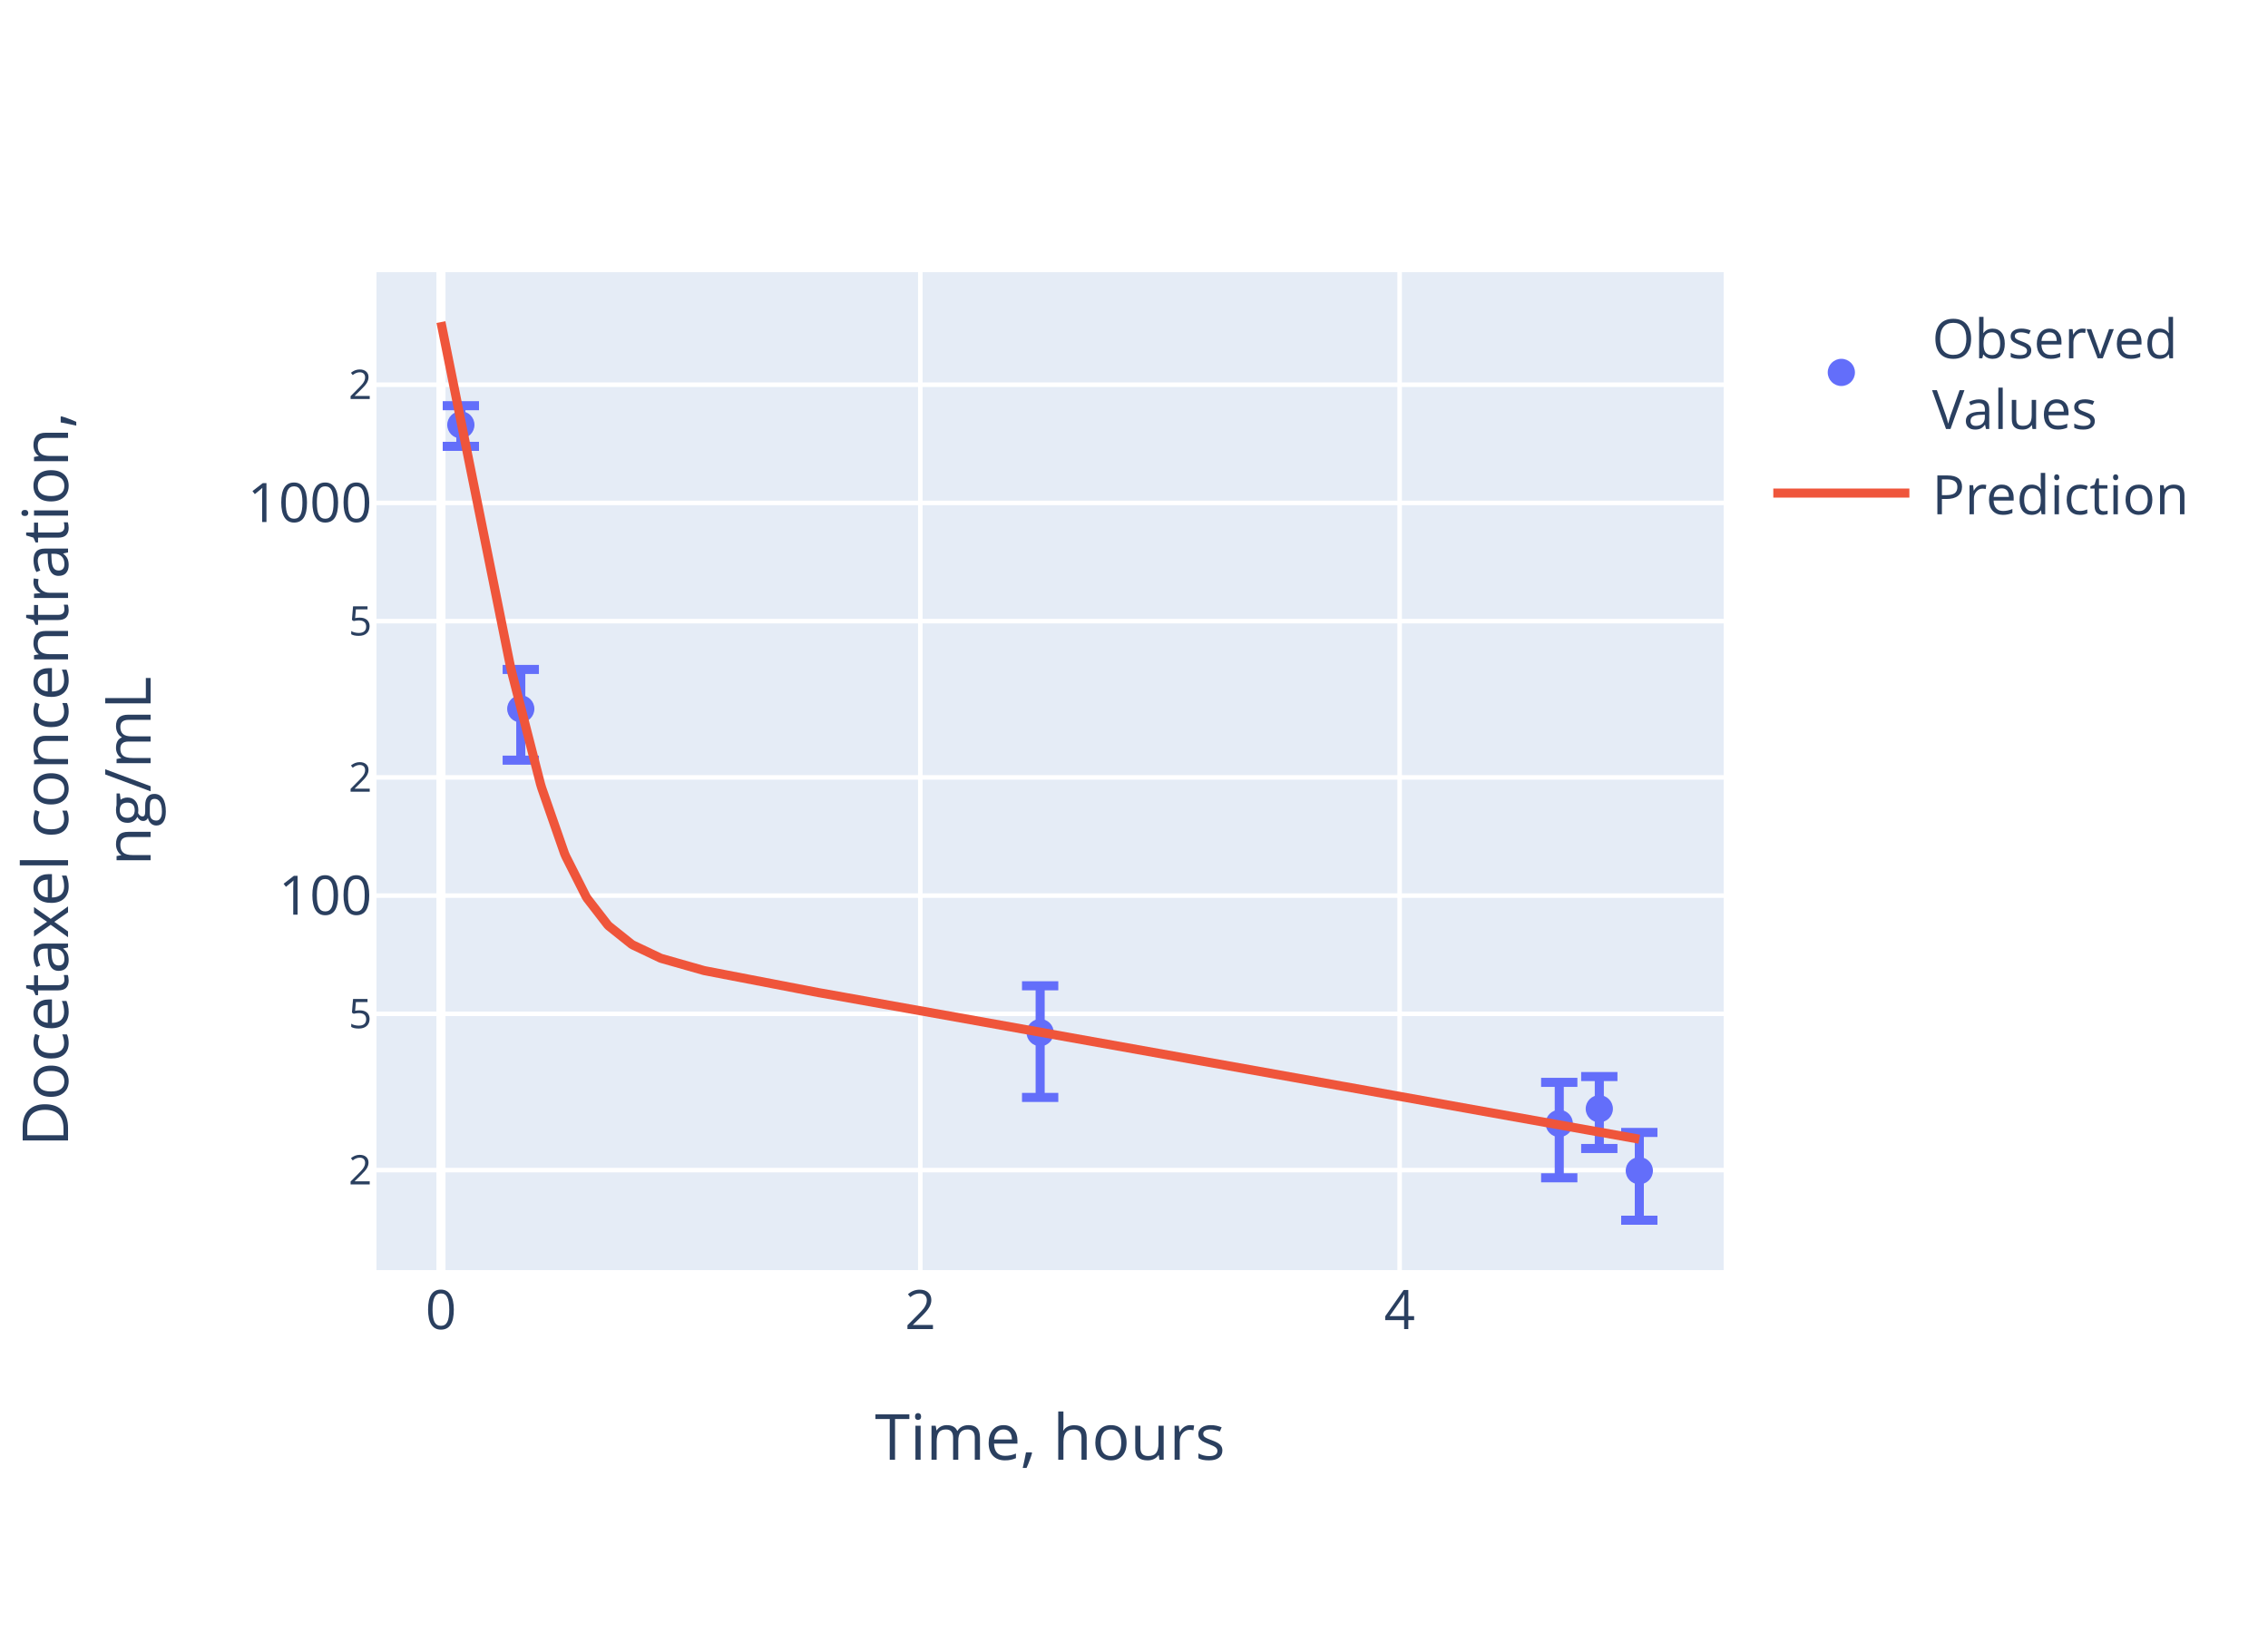
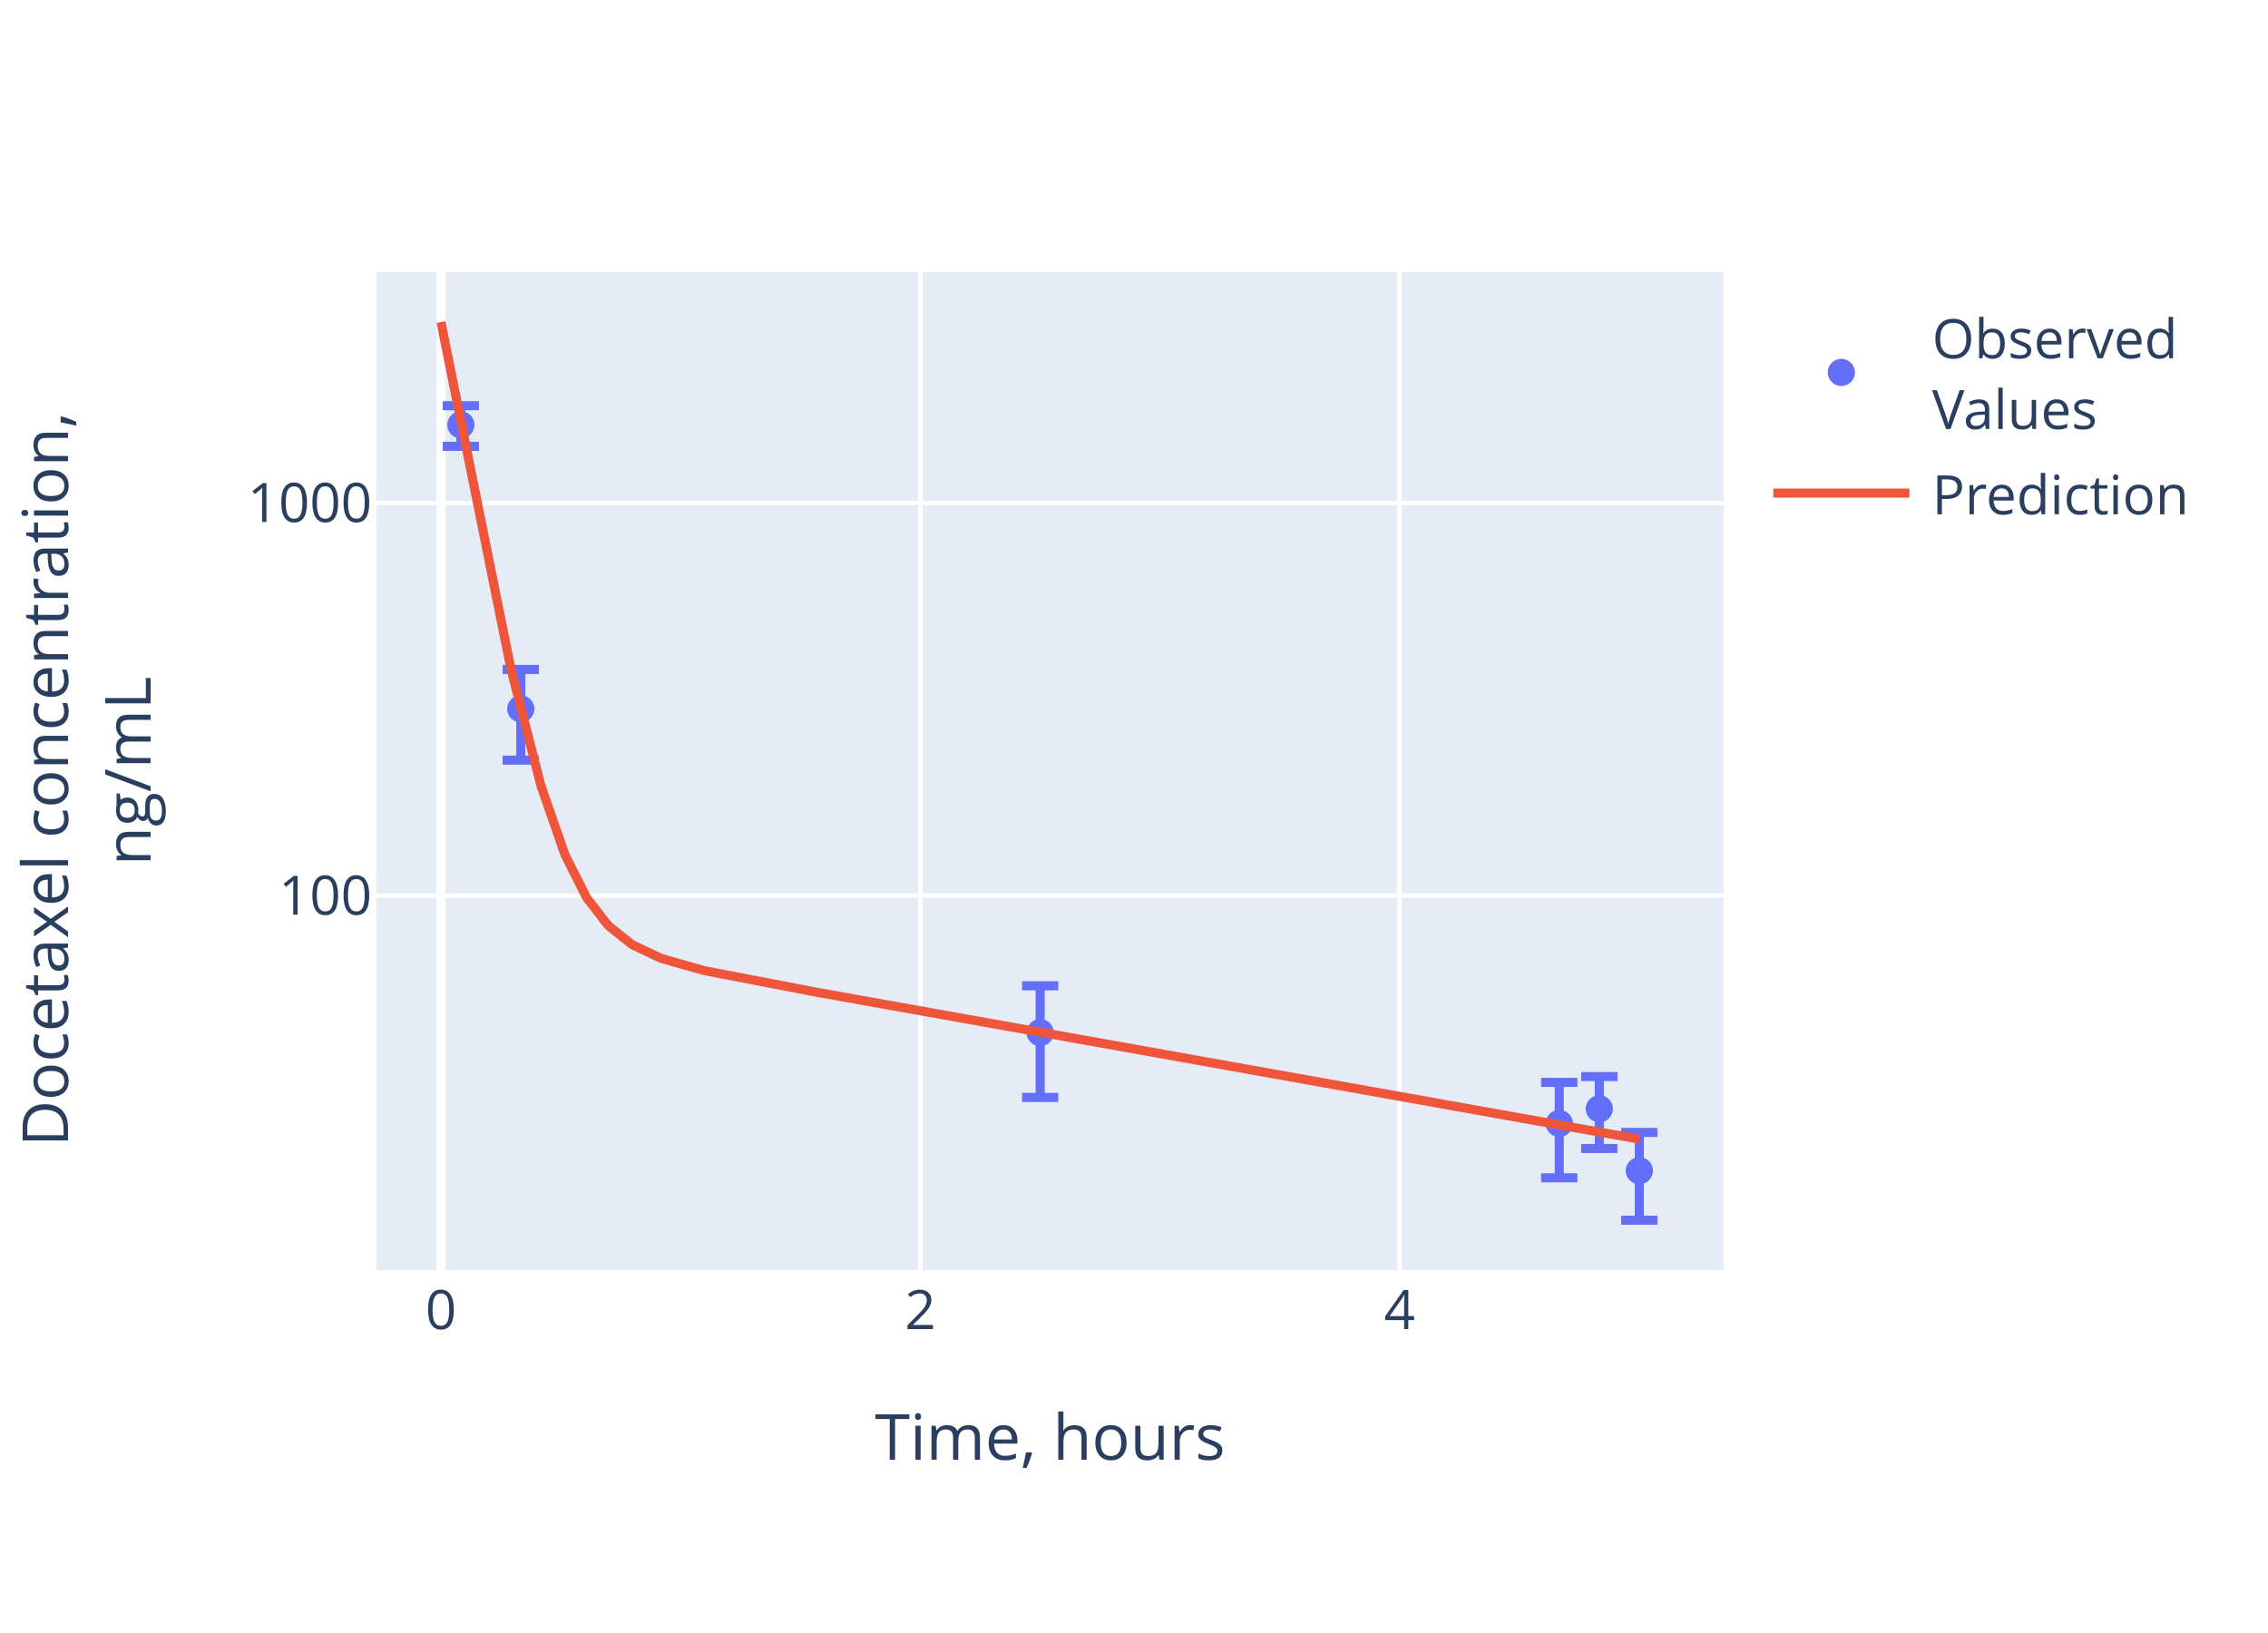
<svg xmlns="http://www.w3.org/2000/svg" class="main-svg" width="500" height="360" style="" viewBox="0 0 500 360">
  <rect x="0" y="0" width="500" height="360" style="fill: rgb(255, 255, 255); fill-opacity: 1;" />
-   <defs id="defs-a7f89e">
+   <defs id="defs-cc3f47">
    <g class="clips">
-       <clipPath id="clipa7f89exyplot" class="plotclip">
+       <clipPath id="clipcc3f47xyplot" class="plotclip">
        <rect width="297" height="220" />
      </clipPath>
-       <clipPath class="axesclip" id="clipa7f89ex">
+       <clipPath class="axesclip" id="clipcc3f47x">
        <rect x="83" y="0" width="297" height="360" />
      </clipPath>
-       <clipPath class="axesclip" id="clipa7f89ey">
+       <clipPath class="axesclip" id="clipcc3f47y">
        <rect x="0" y="60" width="500" height="220" />
      </clipPath>
-       <clipPath class="axesclip" id="clipa7f89exy">
+       <clipPath class="axesclip" id="clipcc3f47xy">
        <rect x="83" y="60" width="297" height="220" />
      </clipPath>
    </g>
    <g class="gradients" />
  </defs>
  <g class="bglayer">
    <rect class="bg" x="83" y="60" width="297" height="220" style="fill: rgb(229, 236, 246); fill-opacity: 1; stroke-width: 0;" />
  </g>
  <g class="layer-below">
    <g class="imagelayer" />
    <g class="shapelayer" />
  </g>
  <g class="cartesianlayer">
    <g class="subplot xy">
      <g class="layer-subplot">
        <g class="shapelayer" />
        <g class="imagelayer" />
      </g>
      <g class="gridlayer">
        <g class="x">
          <path class="xgrid crisp" transform="translate(202.89,0)" d="M0,60v220" style="stroke: rgb(255, 255, 255); stroke-opacity: 1; stroke-width: 1px;" />
          <path class="xgrid crisp" transform="translate(308.56,0)" d="M0,60v220" style="stroke: rgb(255, 255, 255); stroke-opacity: 1; stroke-width: 1px;" />
        </g>
        <g class="y">
-           <path class="ygrid crisp" transform="translate(0,257.95)" d="M83,0h297" style="stroke: rgb(255, 255, 255); stroke-opacity: 1; stroke-width: 1px;" />
-           <path class="ygrid crisp" transform="translate(0,223.5)" d="M83,0h297" style="stroke: rgb(255, 255, 255); stroke-opacity: 1; stroke-width: 1px;" />
          <path class="ygrid crisp" transform="translate(0,197.44)" d="M83,0h297" style="stroke: rgb(255, 255, 255); stroke-opacity: 1; stroke-width: 1px;" />
-           <path class="ygrid crisp" transform="translate(0,171.38)" d="M83,0h297" style="stroke: rgb(255, 255, 255); stroke-opacity: 1; stroke-width: 1px;" />
-           <path class="ygrid crisp" transform="translate(0,136.93)" d="M83,0h297" style="stroke: rgb(255, 255, 255); stroke-opacity: 1; stroke-width: 1px;" />
          <path class="ygrid crisp" transform="translate(0,110.87)" d="M83,0h297" style="stroke: rgb(255, 255, 255); stroke-opacity: 1; stroke-width: 1px;" />
-           <path class="ygrid crisp" transform="translate(0,84.81)" d="M83,0h297" style="stroke: rgb(255, 255, 255); stroke-opacity: 1; stroke-width: 1px;" />
        </g>
      </g>
      <g class="zerolinelayer">
        <path class="xzl zl crisp" transform="translate(97.21,0)" d="M0,60v220" style="stroke: rgb(255, 255, 255); stroke-opacity: 1; stroke-width: 2px;" />
      </g>
      <path class="xlines-below" />
      <path class="ylines-below" />
      <g class="overlines-below" />
      <g class="xaxislayer-below" />
      <g class="yaxislayer-below" />
      <g class="overaxes-below" />
-       <g class="plot" transform="translate(83,60)" clip-path="url('#clipa7f89exyplot')">
+       <g class="plot" transform="translate(83,60)" clip-path="url('#clipcc3f47xyplot')">
        <g class="scatterlayer mlayer">
-           <g class="trace scatter trace401328" style="stroke-miterlimit: 2; opacity: 1;">
+           <g class="trace scatter traceb7406a" style="stroke-miterlimit: 2; opacity: 1;">
            <g class="fills" />
            <g class="errorbars">
              <g class="errorbar" style="opacity: 1;">
                <path class="yerror" d="M14.6,29.44h8m-4,0V38.4m-4,0h8" style="vector-effect: non-scaling-stroke; stroke-width: 2px; stroke: rgb(99, 110, 250); stroke-opacity: 1;" />
              </g>
              <g class="errorbar" style="opacity: 1;">
                <path class="yerror" d="M27.81,87.58h8m-4,0V107.58m-4,0h8" style="vector-effect: non-scaling-stroke; stroke-width: 2px; stroke: rgb(99, 110, 250); stroke-opacity: 1;" />
              </g>
              <g class="errorbar" style="opacity: 1;">
                <path class="yerror" d="M142.31,157.32h8m-4,0V181.93m-4,0h8" style="vector-effect: non-scaling-stroke; stroke-width: 2px; stroke: rgb(99, 110, 250); stroke-opacity: 1;" />
              </g>
              <g class="errorbar" style="opacity: 1;">
                <path class="yerror" d="M256.75,178.61h8m-4,0V199.65m-4,0h8" style="vector-effect: non-scaling-stroke; stroke-width: 2px; stroke: rgb(99, 110, 250); stroke-opacity: 1;" />
              </g>
              <g class="errorbar" style="opacity: 1;">
                <path class="yerror" d="M265.58,177.33h8m-4,0V193.19m-4,0h8" style="vector-effect: non-scaling-stroke; stroke-width: 2px; stroke: rgb(99, 110, 250); stroke-opacity: 1;" />
              </g>
              <g class="errorbar" style="opacity: 1;">
                <path class="yerror" d="M274.4,189.65h8m-4,0V209m-4,0h8" style="vector-effect: non-scaling-stroke; stroke-width: 2px; stroke: rgb(99, 110, 250); stroke-opacity: 1;" />
              </g>
            </g>
            <g class="lines" />
            <g class="points">
              <path class="point" transform="translate(18.6,33.66)" d="M3,0A3,3 0 1,1 0,-3A3,3 0 0,1 3,0Z" style="opacity: 1; stroke-width: 0px; fill: rgb(99, 110, 250); fill-opacity: 1;" />
              <path class="point" transform="translate(31.81,96.27)" d="M3,0A3,3 0 1,1 0,-3A3,3 0 0,1 3,0Z" style="opacity: 1; stroke-width: 0px; fill: rgb(99, 110, 250); fill-opacity: 1;" />
              <path class="point" transform="translate(146.31,167.64)" d="M3,0A3,3 0 1,1 0,-3A3,3 0 0,1 3,0Z" style="opacity: 1; stroke-width: 0px; fill: rgb(99, 110, 250); fill-opacity: 1;" />
              <path class="point" transform="translate(260.75,187.67)" d="M3,0A3,3 0 1,1 0,-3A3,3 0 0,1 3,0Z" style="opacity: 1; stroke-width: 0px; fill: rgb(99, 110, 250); fill-opacity: 1;" />
              <path class="point" transform="translate(269.58,184.43)" d="M3,0A3,3 0 1,1 0,-3A3,3 0 0,1 3,0Z" style="opacity: 1; stroke-width: 0px; fill: rgb(99, 110, 250); fill-opacity: 1;" />
              <path class="point" transform="translate(278.4,198.09)" d="M3,0A3,3 0 1,1 0,-3A3,3 0 0,1 3,0Z" style="opacity: 1; stroke-width: 0px; fill: rgb(99, 110, 250); fill-opacity: 1;" />
            </g>
            <g class="text" />
          </g>
-           <g class="trace scatter tracebffe6a" style="stroke-miterlimit: 2; opacity: 1;">
+           <g class="trace scatter trace10a629" style="stroke-miterlimit: 2; opacity: 1;">
            <g class="fills" />
            <g class="errorbars" />
            <g class="lines">
              <path class="js-line" d="M14.21,11L29.55,87.04L29.82,88.19L36.16,112.84L36.43,113.73L41.45,128.14L41.72,128.77L46.21,137.67L46.48,138.09L50.97,143.89L51.24,144.16L56.26,148.17L56.53,148.33L62.61,151.22L62.87,151.31L72.13,153.94L72.39,154L97.52,158.84L97.78,158.88L213.08,179.48L213.35,179.52L269.14,189.49L269.41,189.53L278.4,191.14" style="vector-effect: non-scaling-stroke; fill: none; stroke: rgb(239, 85, 59); stroke-opacity: 1; stroke-width: 2px; opacity: 1;" />
            </g>
            <g class="points" />
            <g class="text" />
          </g>
        </g>
      </g>
      <g class="overplot" />
      <path class="xlines-above crisp" d="M0,0" style="fill: none;" />
      <path class="ylines-above crisp" d="M0,0" style="fill: none;" />
      <g class="overlines-above" />
      <g class="xaxislayer-above">
        <g class="xtick">
          <text text-anchor="middle" x="0" y="293" transform="translate(97.21,0)" style="font-family: 'Open Sans', verdana, arial, sans-serif; font-size: 12px; fill: rgb(42, 63, 95); fill-opacity: 1; white-space: pre;">0</text>
        </g>
        <g class="xtick">
          <text text-anchor="middle" x="0" y="293" transform="translate(202.89,0)" style="font-family: 'Open Sans', verdana, arial, sans-serif; font-size: 12px; fill: rgb(42, 63, 95); fill-opacity: 1; white-space: pre;">2</text>
        </g>
        <g class="xtick">
          <text text-anchor="middle" x="0" y="293" transform="translate(308.56,0)" style="font-family: 'Open Sans', verdana, arial, sans-serif; font-size: 12px; fill: rgb(42, 63, 95); fill-opacity: 1; white-space: pre;">4</text>
        </g>
      </g>
      <g class="yaxislayer-above">
        <g class="ytick">
-           <text text-anchor="end" x="82" y="3.15" transform="translate(0,257.95)" style="font-family: 'Open Sans', verdana, arial, sans-serif; font-size: 9px; fill: rgb(42, 63, 95); fill-opacity: 1; white-space: pre;">2</text>
-         </g>
-         <g class="ytick">
-           <text text-anchor="end" x="82" y="3.15" transform="translate(0,223.5)" style="font-family: 'Open Sans', verdana, arial, sans-serif; font-size: 9px; fill: rgb(42, 63, 95); fill-opacity: 1; white-space: pre;">5</text>
-         </g>
-         <g class="ytick">
          <text text-anchor="end" x="82" y="4.2" transform="translate(0,197.44)" style="font-family: 'Open Sans', verdana, arial, sans-serif; font-size: 12px; fill: rgb(42, 63, 95); fill-opacity: 1; white-space: pre;">100</text>
        </g>
        <g class="ytick">
-           <text text-anchor="end" x="82" y="3.15" transform="translate(0,171.38)" style="font-family: 'Open Sans', verdana, arial, sans-serif; font-size: 9px; fill: rgb(42, 63, 95); fill-opacity: 1; white-space: pre;">2</text>
-         </g>
-         <g class="ytick">
-           <text text-anchor="end" x="82" y="3.15" transform="translate(0,136.93)" style="font-family: 'Open Sans', verdana, arial, sans-serif; font-size: 9px; fill: rgb(42, 63, 95); fill-opacity: 1; white-space: pre;">5</text>
-         </g>
-         <g class="ytick">
          <text text-anchor="end" x="82" y="4.2" transform="translate(0,110.87)" style="font-family: 'Open Sans', verdana, arial, sans-serif; font-size: 12px; fill: rgb(42, 63, 95); fill-opacity: 1; white-space: pre;">1000</text>
-         </g>
-         <g class="ytick">
-           <text text-anchor="end" x="82" y="3.15" transform="translate(0,84.81)" style="font-family: 'Open Sans', verdana, arial, sans-serif; font-size: 9px; fill: rgb(42, 63, 95); fill-opacity: 1; white-space: pre;">2</text>
        </g>
      </g>
      <g class="overaxes-above" />
    </g>
  </g>
  <g class="polarlayer" />
  <g class="ternarylayer" />
  <g class="geolayer" />
  <g class="funnelarealayer" />
  <g class="pielayer" />
  <g class="treemaplayer" />
  <g class="sunburstlayer" />
  <g class="glimages" />
-   <defs id="topdefs-a7f89e">
+   <defs id="topdefs-cc3f47">
    <g class="clips" />
-     <clipPath id="legenda7f89e">
+     <clipPath id="legendcc3f47">
      <rect width="102" height="64" x="0" y="0" />
    </clipPath>
  </defs>
  <g class="layer-above">
    <g class="imagelayer" />
    <g class="shapelayer" />
  </g>
  <g class="infolayer">
    <g class="legend" pointer-events="all" transform="translate(385.94,60)">
-       <rect class="bg" shape-rendering="crispEdges" width="102" height="64" x="0" y="0" style="stroke: rgb(68, 68, 68); stroke-opacity: 1; fill: rgb(255, 255, 255); fill-opacity: 1; stroke-width: 0px;" />
-       <g class="scrollbox" transform="" clip-path="url('#legenda7f89e')">
+       <rect class="bg" shape-rendering="crispEdges" style="stroke: rgb(68, 68, 68); stroke-opacity: 1; fill: rgb(255, 255, 255); fill-opacity: 1; stroke-width: 0px;" width="102" height="64" x="0" y="0" />
+       <g class="scrollbox" transform="" clip-path="url('#legendcc3f47')">
        <g class="groups">
          <g class="traces" transform="translate(0,22.1)" style="opacity: 1;">
            <text class="legendtext" text-anchor="start" x="40" y="-3.12" style="font-family: 'Open Sans', verdana, arial, sans-serif; font-size: 12px; fill: rgb(42, 63, 95); fill-opacity: 1; white-space: pre;">
              <tspan class="line" dy="0em" x="40" y="-3.12">Observed</tspan>
              <tspan class="line" dy="1.3em" x="40" y="-3.12"> Values</tspan>
            </text>
            <g class="layers" style="opacity: 1;">
              <g class="legendfill" />
              <g class="legendlines" />
              <g class="legendsymbols">
                <g class="legendpoints">
                  <path class="scatterpts" transform="translate(20,0)" d="M3,0A3,3 0 1,1 0,-3A3,3 0 0,1 3,0Z" style="opacity: 1; stroke-width: 0px; fill: rgb(99, 110, 250); fill-opacity: 1;" />
                </g>
              </g>
            </g>
            <rect class="legendtoggle" x="0" y="-17.1" width="96.844" height="34.2" style="fill: rgb(0, 0, 0); fill-opacity: 0;" />
          </g>
          <g class="traces" transform="translate(0,48.7)" style="opacity: 1;">
            <text class="legendtext" text-anchor="start" x="40" y="4.68" style="font-family: 'Open Sans', verdana, arial, sans-serif; font-size: 12px; fill: rgb(42, 63, 95); fill-opacity: 1; white-space: pre;">Prediction</text>
            <g class="layers" style="opacity: 1;">
              <g class="legendfill" />
              <g class="legendlines">
                <path class="js-line" d="M5,0h30" style="fill: none; stroke: rgb(239, 85, 59); stroke-opacity: 1; stroke-width: 2px;" />
              </g>
              <g class="legendsymbols">
                <g class="legendpoints" />
              </g>
            </g>
            <rect class="legendtoggle" x="0" y="-9.5" width="96.844" height="19" style="fill: rgb(0, 0, 0); fill-opacity: 0;" />
          </g>
        </g>
      </g>
-       <rect class="scrollbar" rx="20" ry="3" width="0" height="0" x="0" y="0" style="fill: rgb(128, 139, 164); fill-opacity: 1;" />
+       <rect class="scrollbar" rx="20" ry="3" width="0" height="0" style="fill: rgb(128, 139, 164); fill-opacity: 1;" x="0" y="0" />
    </g>
    <g class="g-gtitle" />
    <g class="g-xtitle">
      <text class="xtitle" x="231.5" y="321.8" text-anchor="middle" style="font-family: 'Open Sans', verdana, arial, sans-serif; font-size: 14px; fill: rgb(42, 63, 95); opacity: 1; font-weight: normal; white-space: pre;">Time, hours</text>
    </g>
    <g class="g-ytitle" transform="translate(3.453125,0)">
      <text class="ytitle" transform="rotate(-90,11.54688,170)" x="11.547" y="170" text-anchor="middle" style="font-family: 'Open Sans', verdana, arial, sans-serif; font-size: 14px; fill: rgb(42, 63, 95); opacity: 1; font-weight: normal; white-space: pre;">
        <tspan class="line" dy="0em" x="11.547" y="170">Docetaxel concentration,</tspan>
        <tspan class="line" dy="1.3em" x="11.547" y="170"> ng/mL</tspan>
      </text>
    </g>
  </g>
</svg>
